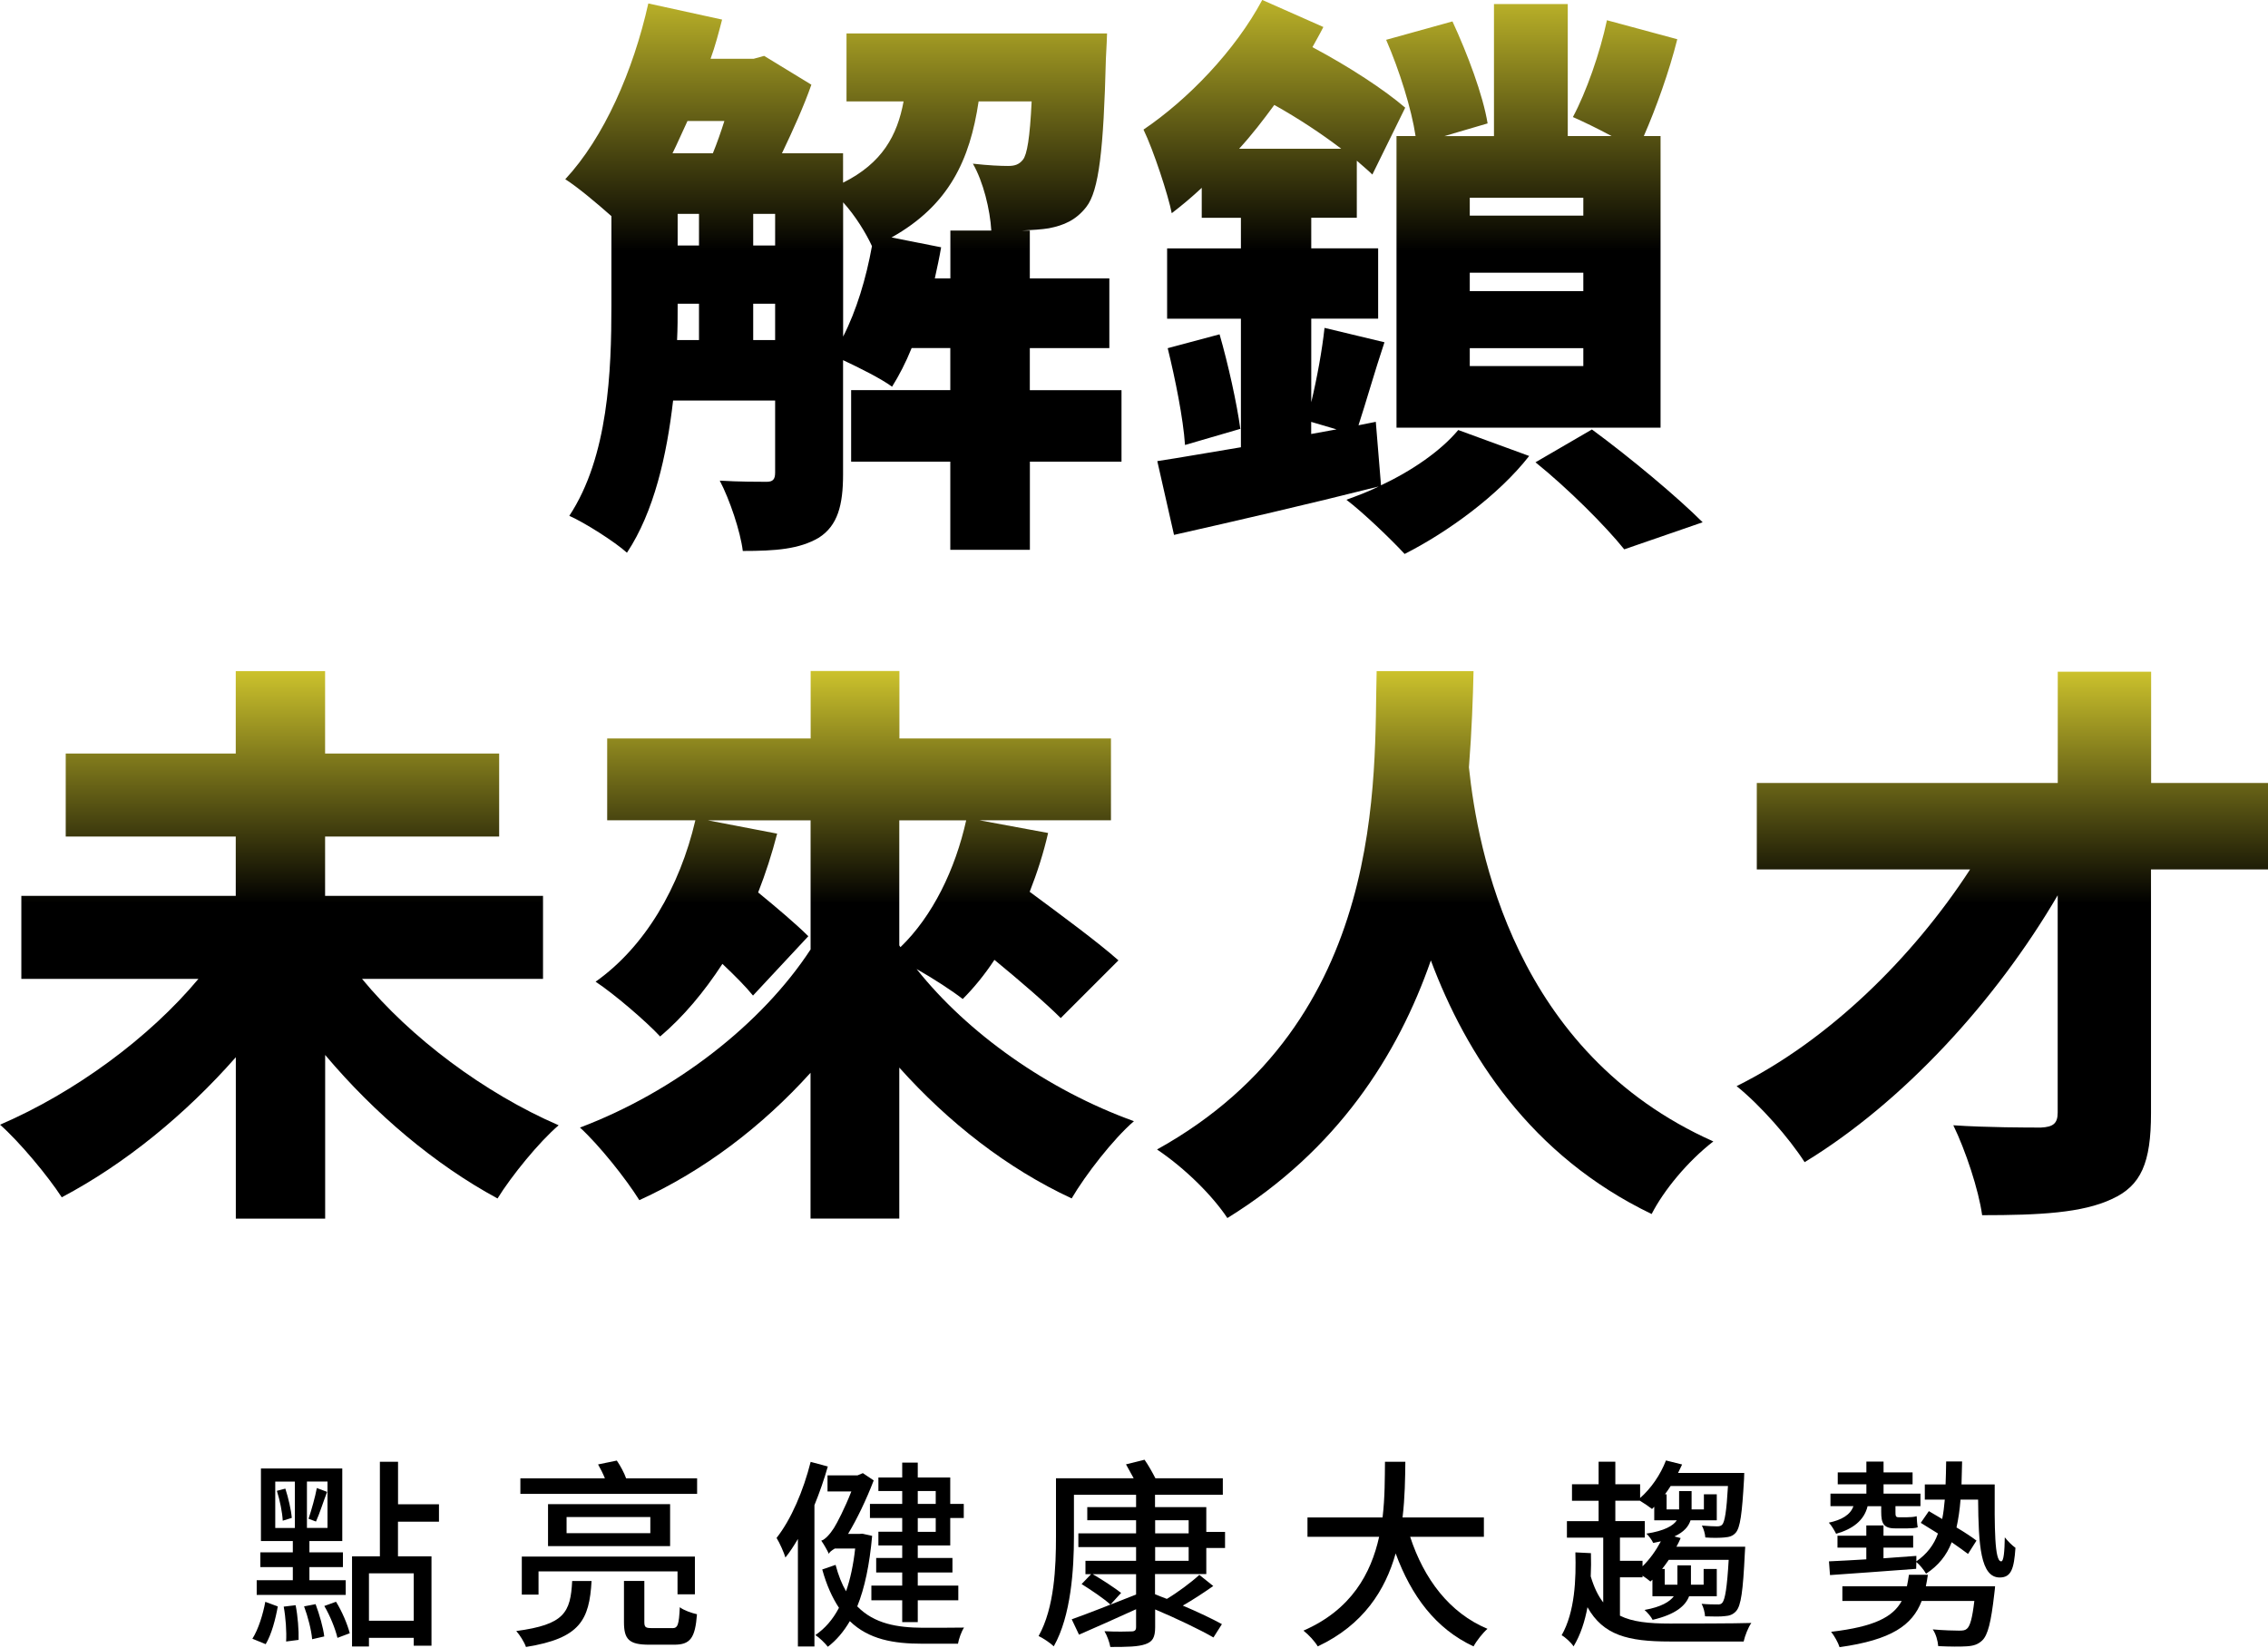
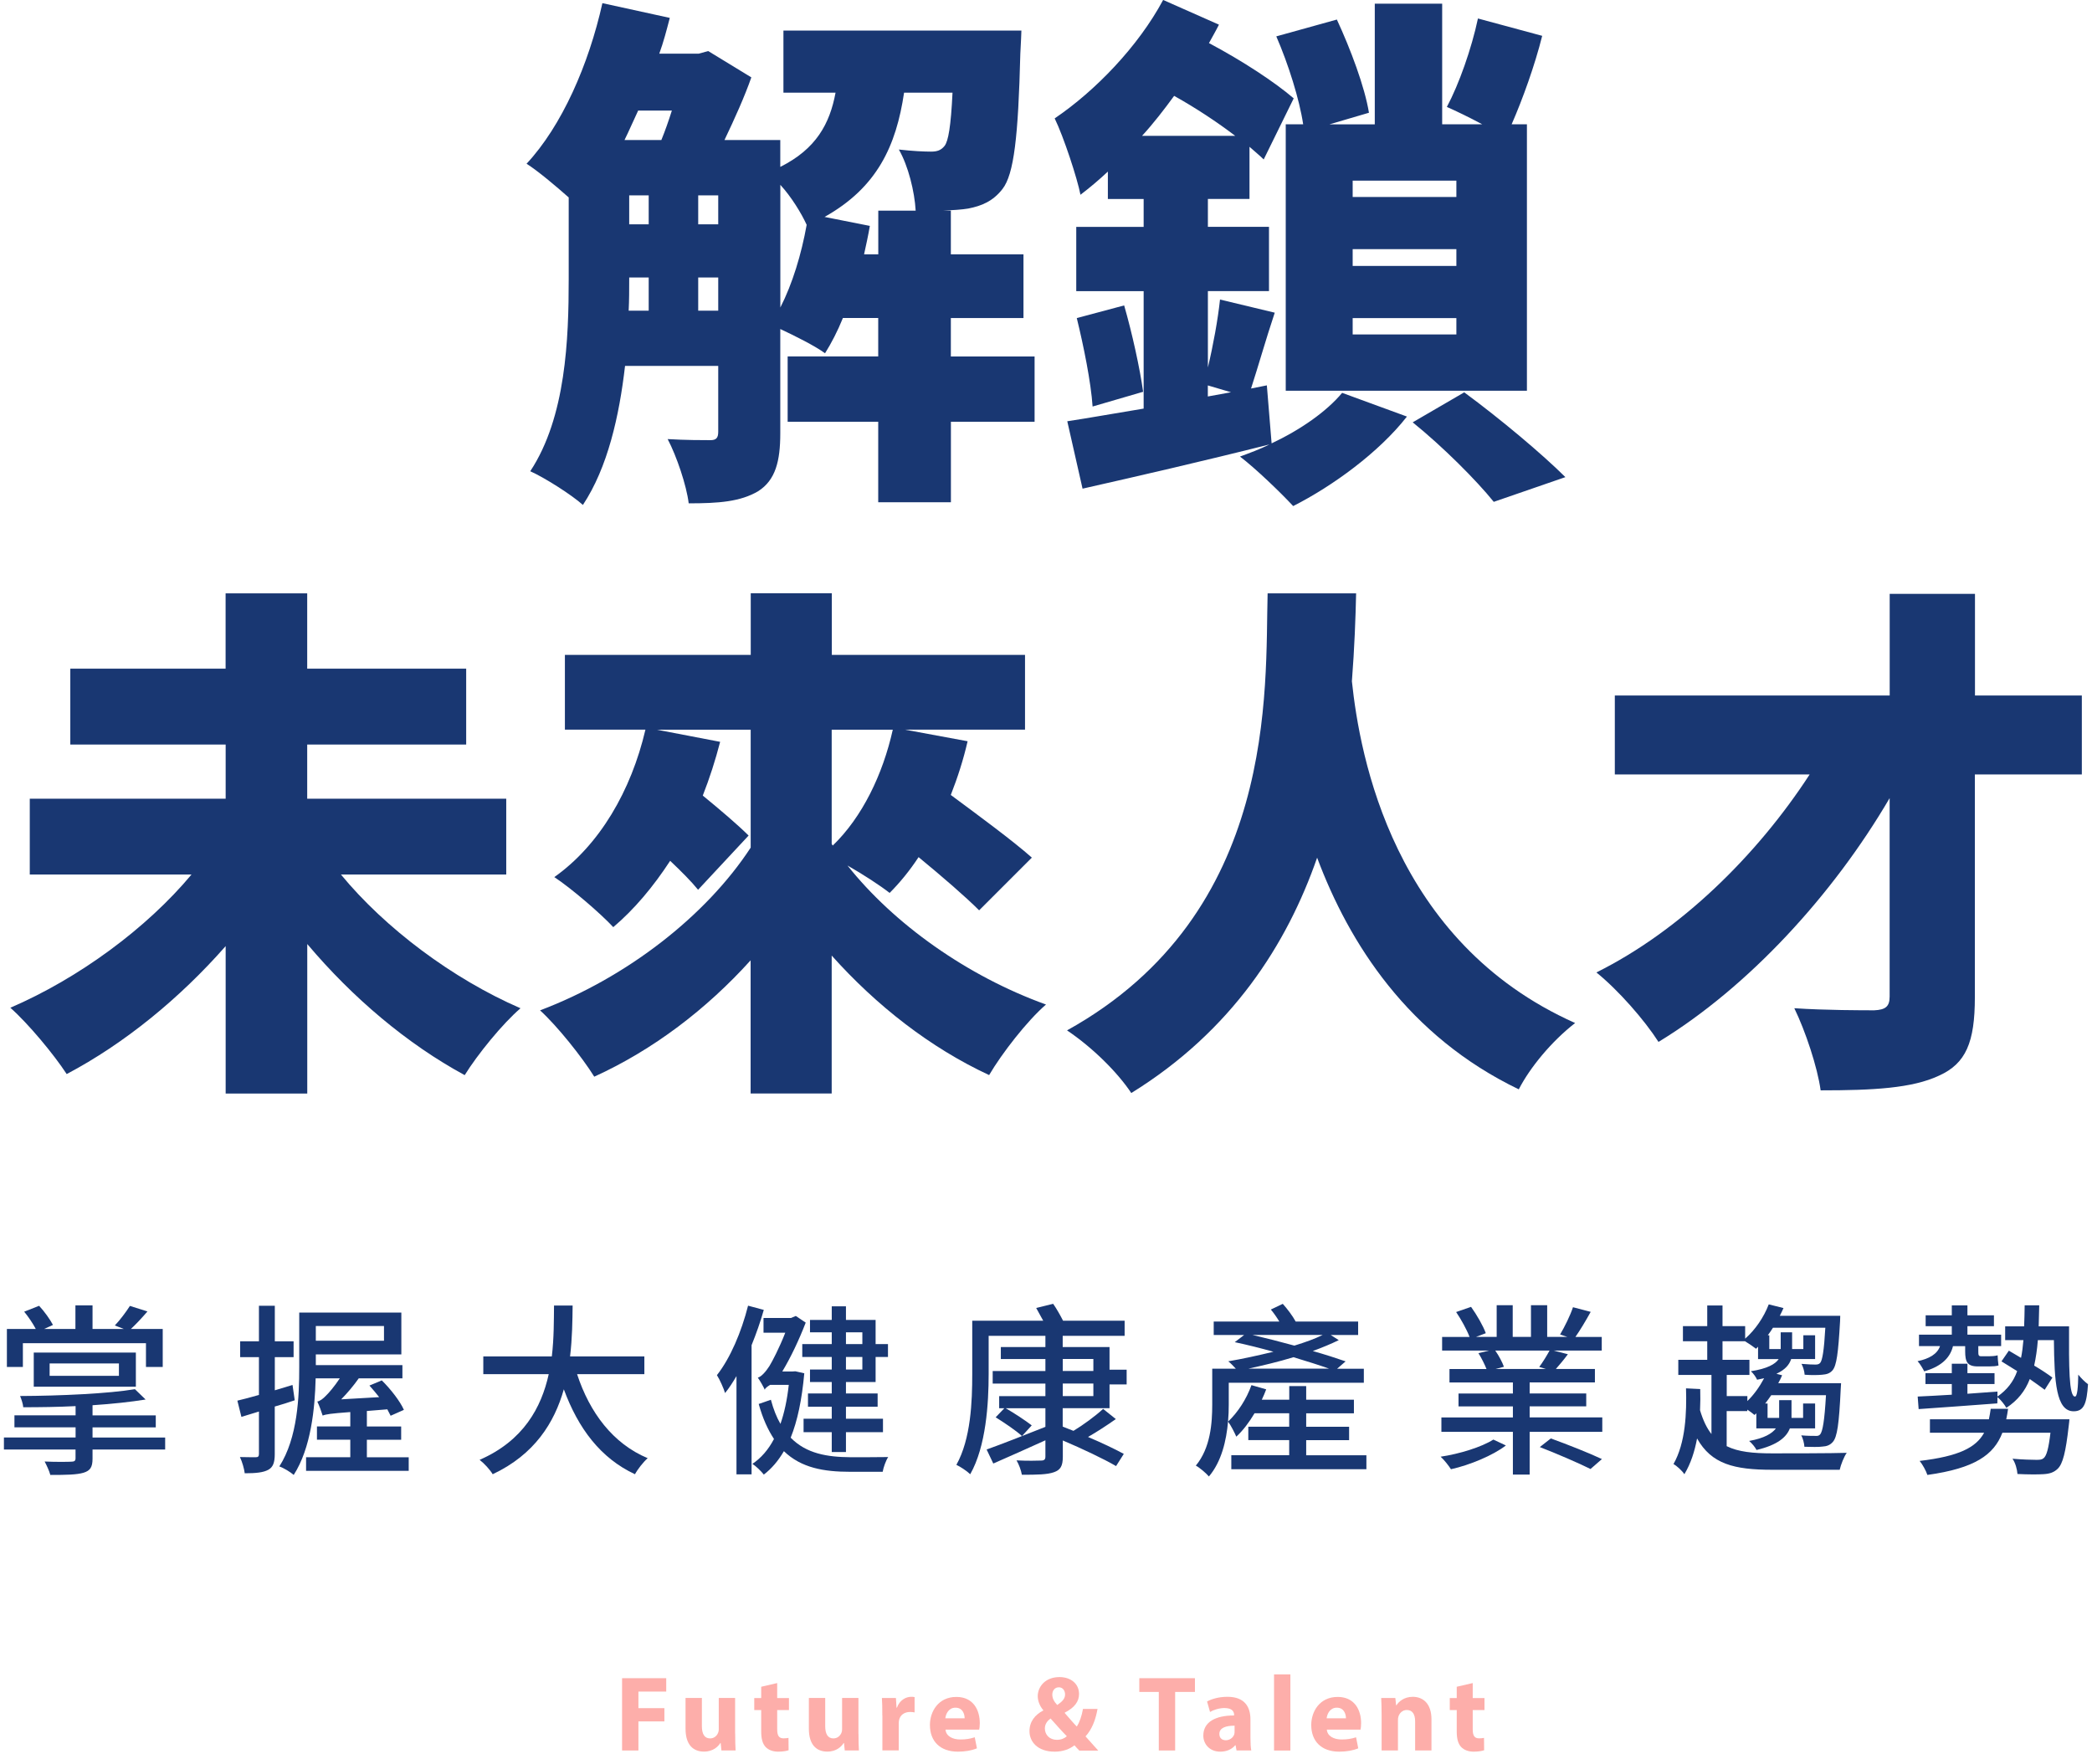
- <svg xmlns="http://www.w3.org/2000/svg" xmlns:xlink="http://www.w3.org/1999/xlink" id="bg" viewBox="0 0 348.54 253.19">
+ <svg xmlns="http://www.w3.org/2000/svg" id="img" viewBox="0 0 352 296.73">
  <defs>
-     <style>.cls-1{fill:url(#_未命名漸層_470-6);}.cls-2{fill:url(#_未命名漸層_470-4);}.cls-3{fill:url(#_未命名漸層_470-3);}.cls-4{fill:url(#_未命名漸層_470-2);}.cls-5{fill:url(#_未命名漸層_470-5);}.cls-6{fill:url(#_未命名漸層_470);}</style>
-     <linearGradient id="_未命名漸層_470" x1="129.62" y1="-10.64" x2="129.62" y2="82.16" gradientUnits="userSpaceOnUse">
-       <stop offset=".07" stop-color="#cfc52d" />
-       <stop offset=".53" stop-color="#000" />
-     </linearGradient>
-     <linearGradient id="_未命名漸層_470-2" x1="218.7" y1="-10.64" x2="218.7" y2="82.16" xlink:href="#_未命名漸層_470" />
-     <linearGradient id="_未命名漸層_470-3" x1="42.92" y1="97.1" x2="42.92" y2="175.92" xlink:href="#_未命名漸層_470" />
-     <linearGradient id="_未命名漸層_470-4" x1="131.7" y1="97.1" x2="131.7" y2="175.92" xlink:href="#_未命名漸層_470" />
-     <linearGradient id="_未命名漸層_470-5" x1="220.56" y1="97.1" x2="220.56" y2="175.92" xlink:href="#_未命名漸層_470" />
-     <linearGradient id="_未命名漸層_470-6" x1="307.69" y1="97.1" x2="307.69" y2="175.92" xlink:href="#_未命名漸層_470" />
+     <style>.cls-1{fill:#fc938d;}.cls-2{fill:#193772;}.cls-3{opacity:.75;}</style>
  </defs>
  <g>
-     <path class="cls-6" d="M172.36,70.96h-14.09v13.55h-12.23v-13.55h-15.24v-10.99h15.24v-6.47h-5.94c-.89,2.21-1.95,4.25-3.01,5.94-1.68-1.24-5.05-2.92-7.53-4.08v17.54c0,4.7-.8,7.88-3.72,9.75-3.01,1.77-6.64,2.04-11.69,2.04-.36-3.01-2.04-7.97-3.54-10.81,2.92,.18,6.11,.18,7.18,.18,.97,0,1.33-.35,1.33-1.42v-11.07h-15.68c-.97,8.42-2.92,17.1-7.09,23.39-1.86-1.68-6.47-4.61-8.86-5.67,6.02-9.12,6.47-22.33,6.47-32.34v-13.73c-2.21-1.95-5.14-4.43-7.09-5.67,5.94-6.38,10.45-16.66,12.76-27.02l11.34,2.48c-.53,2.04-1.06,4.08-1.77,6.02h6.64l1.59-.44,7.26,4.43c-1.15,3.28-2.83,7-4.52,10.54h9.39v4.52c6.03-3.01,8.33-7.26,9.3-12.49h-8.77V5.14h40.04s-.09,2.57-.18,3.9c-.35,13.91-1.06,20.29-3.01,22.77-1.59,2.04-3.46,2.83-5.76,3.28-1.06,.18-2.57,.27-4.16,.35h1.24v7.35h12.22v10.72h-12.22v6.47h14.09v10.99ZM105.65,18.6c-.8,1.68-1.51,3.37-2.3,4.96h6.2c.62-1.51,1.24-3.28,1.77-4.96h-5.67Zm-1.51,28.44c0,1.68,0,3.46-.09,5.23h3.37v-5.58h-3.28v.35Zm0-9.3h3.28v-4.87h-3.28v4.87Zm11.61,0h3.37v-4.87h-3.37v4.87Zm3.37,14.53v-5.58h-3.37v5.58h3.37Zm10.45-.53c2.04-3.99,3.54-8.95,4.43-13.91-.89-1.95-2.57-4.7-4.43-6.73v20.64Zm16.48-8.95v-7.35h6.29c-.18-3.19-1.24-7.53-2.83-10.28,2.39,.27,4.25,.35,5.4,.35,.97,0,1.68-.18,2.3-.97,.62-.8,1.06-3.28,1.33-8.95h-8.15c-1.33,8.95-4.52,15.95-13.38,20.91l7.62,1.51c-.27,1.59-.62,3.19-.97,4.78h2.39Z" />
-     <path class="cls-4" d="M212.23,74.6c4.87-2.3,9.21-5.32,11.87-8.5l10.9,3.99c-4.7,6.02-12.49,11.69-19.14,15.06-2.13-2.3-6.38-6.38-8.95-8.33,1.68-.62,3.37-1.24,4.96-2.04-10.9,2.75-22.41,5.4-31.45,7.44l-2.57-11.34c3.54-.53,7.97-1.33,12.85-2.13v-19.76h-11.34v-10.81h11.34v-4.7h-6.02v-4.61c-1.51,1.42-3.1,2.75-4.61,3.9-.53-2.75-2.83-9.75-4.34-12.85,6.82-4.61,14.09-12.14,18.25-19.93l9.39,4.16c-.53,1.06-1.15,2.13-1.68,3.1,5.67,3.01,11.07,6.56,14.26,9.3l-5.05,10.28c-.71-.71-1.51-1.33-2.39-2.13v8.77h-7v4.7h10.28v10.81h-10.28v12.85c.89-3.72,1.68-8.06,2.04-11.43l9.21,2.21c-1.51,4.52-2.83,9.21-3.99,12.76l2.66-.53,.8,9.75Zm-24.81-23.21c1.33,4.61,2.66,10.63,3.19,14.53l-8.5,2.48c-.27-4.08-1.51-10.19-2.66-14.88l7.97-2.13Zm18.69-28.53c-3.01-2.3-6.64-4.7-10.28-6.73-1.68,2.3-3.46,4.61-5.4,6.73h15.68Zm-4.61,43.85l3.9-.71-3.9-1.15v1.86Zm16.04-45.8c-.62-4.16-2.48-10.1-4.52-14.79l10.19-2.83c2.3,4.96,4.7,11.34,5.4,15.68l-6.64,1.95h7.62V.62h11.34V20.91h6.73c-2.13-1.15-4.34-2.21-5.94-2.92,2.04-3.81,4.16-9.83,5.23-14.88l10.81,2.92c-1.24,4.96-3.28,10.63-5.14,14.88h2.57v44.83h-40.58V20.91h2.92Zm8.33,12.23h17.45v-2.75h-17.45v2.75Zm0,11.61h17.45v-2.83h-17.45v2.83Zm0,11.52h17.45v-2.75h-17.45v2.75Zm18.78,9.75c6.02,4.43,13.11,10.37,17.01,14.26l-12.05,4.16c-2.92-3.63-8.59-9.3-13.64-13.38l8.68-5.05Z" />
+     <path class="cls-2" d="M27.79,243.89H15.57v1.55c0,1.43-.4,2.02-1.52,2.36-1.15,.34-2.92,.37-5.58,.37-.19-.71-.62-1.61-.96-2.26,1.89,.09,3.97,.06,4.46,.03,.56,0,.74-.15,.74-.59v-1.46H.66v-2.02H12.72v-1.71H2.43v-2.02H12.72v-1.55c-2.98,.15-6.01,.19-8.81,.19-.03-.53-.31-1.37-.53-1.89,6.76-.03,14.91-.4,19.32-1.15l1.8,1.74c-2.48,.4-5.58,.74-8.93,.96v1.71h10.64v2.02H15.57v1.71h12.22v2.02Zm-23.94-13.89H1.16v-6.39H6.02c-.46-.9-1.27-2.08-1.95-2.91l2.51-.99c.9,.96,1.86,2.32,2.33,3.22l-1.49,.68h5.27v-3.97h2.88v3.97h5.27l-1.52-.59c.87-.9,1.92-2.32,2.54-3.29l2.95,.93c-.96,1.12-1.95,2.17-2.79,2.95h5.36v6.39h-2.82v-4H3.85v4Zm1.83,3.32v-5.74H22.86v5.74H5.68Zm2.67-1.83h11.66v-2.08H8.35v2.08Z" />
+     <path class="cls-2" d="M49.58,235.61c-1.08,.37-2.23,.74-3.35,1.05v8c0,1.4-.28,2.2-1.08,2.64-.84,.46-2.08,.59-3.97,.59-.09-.74-.43-1.95-.81-2.73,1.21,.03,2.33,.03,2.67,.03,.37,0,.53-.12,.53-.56v-7.13l-2.95,.9-.68-2.73c1.05-.25,2.26-.56,3.63-.96v-6.36h-3.16v-2.67h3.16v-5.98h2.67v5.98h3.16v2.67h-3.16v5.58l2.98-.9,.37,2.57Zm19.19,9.58v2.29h-17.27v-2.29h7.44v-2.95h-5.61v-2.23h5.61v-2.42c-3.38,.25-4.09,.37-4.65,.59-.16-.53-.59-1.74-.9-2.36,.47-.09,.96-.46,1.49-1.02,.37-.34,1.4-1.52,2.29-2.88h-4.06c-.12,5.05-.78,11.72-3.69,16.25-.5-.46-1.74-1.21-2.42-1.43,3.1-4.84,3.35-11.78,3.35-16.68v-9.21h17.18v7.04h-14.39v1.8h14.57v2.23h-7.35c-.87,1.24-1.92,2.48-2.95,3.53l6.39-.37c-.53-.68-1.12-1.37-1.64-1.95l2.08-.87c1.49,1.46,3.1,3.54,3.72,4.96l-2.23,.99c-.16-.31-.34-.68-.56-1.08l-3.44,.28v2.61h5.77v2.23h-5.77v2.95h7.04Zm-15.63-22.08v2.48h11.47v-2.48h-11.47Z" />
+     <path class="cls-2" d="M97.1,231.21c2.11,6.45,6.02,11.69,11.88,14.14-.71,.62-1.67,1.83-2.14,2.7-5.8-2.7-9.55-7.72-11.97-14.29-1.58,5.61-4.93,10.98-11.97,14.29-.47-.78-1.4-1.8-2.2-2.42,7.38-3.22,10.39-8.8,11.63-14.42h-11.01v-2.98h11.53c.37-3.1,.34-6.08,.37-8.56h3.13c-.03,2.51-.06,5.49-.43,8.56h12.5v2.98h-11.32Z" />
+     <path class="cls-2" d="M128.51,220.42c-.56,1.98-1.27,4-2.05,5.92v21.73h-2.54v-16.53c-.62,1.05-1.24,2.02-1.92,2.85-.19-.68-.9-2.29-1.37-3.01,2.26-2.88,4.12-7.26,5.24-11.69l2.64,.71Zm6.82,10.63c-.4,4.46-1.15,8.03-2.29,10.85,2.64,2.7,6.17,3.26,10.08,3.29,1.12,0,4.96,0,6.33-.03-.4,.59-.81,1.77-.93,2.48h-5.49c-4.4,0-8.22-.65-11.13-3.47-.96,1.64-2.08,2.95-3.38,3.94-.43-.56-1.36-1.46-1.92-1.8,1.46-.99,2.67-2.36,3.63-4.19-1.02-1.55-1.89-3.44-2.57-5.89l2.05-.71c.43,1.61,.96,2.95,1.61,4.06,.65-1.86,1.12-4.03,1.4-6.57h-3.13c-.46,.28-.9,.59-.9,.84-.22-.5-.81-1.55-1.18-2.05,.59-.15,1.36-1.02,1.95-1.95,.46-.74,1.67-3.04,2.67-5.61h-3.66v-2.48h4.62l.81-.34,1.67,1.12c-1.15,2.98-2.54,5.89-3.94,8.22h1.74l.46-.03,1.52,.34Zm4.62-6.88h-3.66v-2.08h3.66v-2.29h2.39v2.29h4.99v4.06h2.08v2.17h-2.08v4.22h-4.99v1.92h5.33v2.23h-5.33v2.02h6.23v2.26h-6.23v3.35h-2.39v-3.35h-4.74v-2.26h4.74v-2.02h-4v-2.23h4v-1.92h-3.66v-2.11h3.66v-2.11h-4.96v-2.17h4.96v-1.98Zm2.39,0v1.98h2.76v-1.98h-2.76Zm2.76,4.15h-2.76v2.11h2.76v-2.11Z" />
+     <path class="cls-2" d="M178.82,240.04c.59,.25,1.18,.46,1.8,.71,1.61-.96,3.75-2.54,4.99-3.69l2.14,1.71c-1.49,1.05-3.16,2.14-4.68,3.01,2.33,.99,4.56,2.05,6.02,2.85l-1.3,2.05c-2.01-1.18-5.74-2.95-8.96-4.31v2.73c0,1.58-.4,2.23-1.49,2.61-1.12,.4-2.79,.43-5.4,.43-.12-.71-.5-1.77-.9-2.42,1.74,.09,3.63,.06,4.12,.03,.56,0,.74-.19,.74-.68v-2.73c-3.07,1.39-6.26,2.82-8.77,3.91l-1.12-2.36c2.45-.87,6.23-2.36,9.89-3.81v-3.13h-6.67c1.46,.84,3.38,2.11,4.37,2.88l-1.64,1.8c-.96-.9-2.95-2.23-4.43-3.16l1.46-1.52h-.87v-2.04h7.78v-2.11h-8.87v-2.11h8.87v-2.02h-7.5v-2.02h7.5v-1.89h-9.55v6.45c0,4.9-.43,12.15-3.1,16.84-.5-.5-1.71-1.3-2.33-1.58,2.45-4.37,2.67-10.7,2.67-15.26v-8.99h11.94c-.4-.74-.81-1.49-1.18-2.14l2.85-.71c.59,.84,1.21,1.95,1.67,2.85h10.36v2.54h-10.42v1.89h7.88v3.81h2.88v2.48h-2.88v4h-7.88v3.1Zm0-9.36h5.15v-2.02h-5.15v2.02Zm0,4.22h5.15v-2.11h-5.15v2.11Z" />
+     <path class="cls-2" d="M229.91,244.85v2.36h-22.73v-2.36h9.74v-2.54h-6.88v-2.26h6.88v-2.26h-5.83c-.9,1.52-1.95,2.91-3.07,3.94-.22-.53-.93-1.95-1.39-2.54-.28,3.19-1.09,6.73-3.22,9.24-.43-.53-1.64-1.55-2.2-1.83,2.48-2.98,2.76-7.16,2.76-10.29v-6.02h3.97c-.4-.43-.9-.96-1.27-1.24,2.36-.4,5.05-.99,7.6-1.61-2.23-.62-4.46-1.18-6.51-1.61l1.58-1.21h-5.12v-2.26h11.04c-.43-.71-.93-1.43-1.43-2.02l2.01-.96c.78,.87,1.67,2.05,2.17,2.98h10.51v2.26h-4.62l1.36,.87c-1.27,.62-2.76,1.24-4.37,1.83,2.08,.59,4,1.21,5.52,1.74l-1.43,1.24h4.5v2.36h-22.73v3.69c0,.9-.03,1.86-.12,2.85,1.64-1.55,3.1-3.78,3.94-6.14l2.48,.71c-.22,.59-.46,1.15-.74,1.74h4.62v-2.29h2.85v2.29h8.03v2.29h-8.03v2.26h7.22v2.26h-7.22v2.54h10.14Zm-6.29-14.57c-1.64-.59-3.75-1.24-5.98-1.92-2.54,.78-5.15,1.39-7.57,1.92h13.55Zm-12.9-5.67c2.26,.53,4.71,1.15,7.07,1.8,1.83-.56,3.47-1.15,4.77-1.8h-11.84Z" />
+     <path class="cls-2" d="M253.38,243.21c-2.17,1.67-6.05,3.29-9.24,4-.4-.62-1.15-1.58-1.74-2.11,3.13-.46,6.88-1.61,8.87-2.88l2.11,.99Zm16.22-4.71v2.42h-12.22v7.19h-2.82v-7.19h-12.03v-2.42h12.03v-1.86h-9.15v-2.17h9.15v-1.86h-10.67v-2.26h6.23c-.31-.78-.84-1.86-1.36-2.67l1.8-.44h-7.91v-2.29h4.62c-.46-1.21-1.4-2.92-2.26-4.19l2.51-.87c.96,1.33,2.05,3.22,2.48,4.43l-1.64,.62h3.47v-5.33h2.7v5.33h3.07v-5.33h2.73v5.33h3.38l-1.21-.4c.74-1.24,1.71-3.19,2.17-4.59l2.98,.78c-.84,1.52-1.77,3.07-2.57,4.22h4.43v2.29h-8.12l2.42,.62c-.68,.93-1.4,1.77-2.02,2.48h6.57v2.26h-10.98v1.86h9.52v2.17h-9.52v1.86h12.22Zm-18.01-11.26c.62,.87,1.21,2.02,1.46,2.73l-1.4,.37h8.46l-1.12-.34c.59-.78,1.3-1.95,1.74-2.76h-9.15Zm9.36,14.79c2.73,.99,6.51,2.48,8.59,3.47l-1.92,1.67c-1.92-.96-5.71-2.6-8.53-3.69l1.86-1.46Z" />
+     <path class="cls-2" d="M290.54,243.33c1.92,.96,4.43,1.21,7.66,1.21,1.77,0,10.29,0,12.53-.09-.46,.65-.99,1.98-1.18,2.85h-11.38c-6.39,0-10.2-.96-12.62-5.27-.4,2.14-1.05,4.22-2.14,6.02-.37-.59-1.3-1.43-1.83-1.71,2.05-3.6,2.23-8.65,2.11-12.74l2.39,.12c.03,1.15,.03,2.36-.03,3.57,.5,1.67,1.12,2.98,1.92,4v-9.95h-5.58v-2.54h4.87v-3.13h-4.09v-2.54h4.09v-3.47h2.57v3.47h3.81v2.11c1.67-1.46,3.13-3.57,3.97-5.77l2.48,.62c-.19,.44-.4,.87-.62,1.3h10.17s-.03,.59-.03,.93c-.31,5.43-.59,7.44-1.27,8.25-.47,.53-.99,.68-1.77,.74-.59,.06-1.74,.09-2.92,0-.03-.53-.25-1.33-.53-1.83,1.02,.09,1.92,.12,2.33,.12,.37,0,.62-.06,.81-.28,.37-.43,.65-2.02,.87-5.92h-8.81c-.28,.43-.56,.87-.87,1.27h.25v2.32h1.92v-2.82h1.92v2.82h1.89v-2.32h1.98v4h-4.03c-.31,.96-1.02,1.8-2.48,2.48l.96,.25c-.19,.43-.4,.9-.65,1.33h10.57s-.03,.65-.06,.99c-.28,5.89-.59,8.06-1.33,8.9-.46,.53-1.02,.74-1.77,.78-.62,.09-1.8,.06-3.01,.03-.03-.56-.25-1.43-.53-1.92,1.02,.09,1.95,.09,2.36,.09,.4,.03,.65-.03,.84-.28,.4-.53,.71-2.23,.96-6.57h-9.21c-.34,.5-.68,.96-1.02,1.4h.4v2.42h1.95v-2.98h2.08v2.98h1.95v-2.42h2.02v4.19h-4.25c-.56,1.46-2.05,2.79-5.61,3.63-.22-.46-.77-1.12-1.24-1.52,2.57-.46,3.88-1.27,4.5-2.11h-3.29v-2.54l-.31,.28c-.28-.25-.74-.59-1.21-.9v.25h-3.47v5.92Zm0-12v3.57h3.47v.84c1.12-1.08,2.08-2.45,2.82-3.84-.37,.09-.78,.15-1.18,.25-.19-.44-.65-1.09-1.05-1.43,2.79-.43,4.12-1.21,4.68-2.04h-3.47v-2.08l-.34,.34c-.43-.34-1.24-.9-1.86-1.27h-3.78v3.13h4.53v2.54h-3.81Z" />
+     <path class="cls-2" d="M328.61,226.49c-.53,2.23-2.33,3.54-4.84,4.25-.22-.43-.71-1.3-1.12-1.71,1.92-.4,3.32-1.18,3.78-2.54h-3.54v-1.92h5.52v-1.43h-4.4v-1.83h4.4v-1.67h2.63v1.67h4.46v1.83h-4.46v1.43h5.67v1.92h-3.84v.9c0,.59,.03,.81,.46,.81h1.36c.34,0,1.05-.03,1.43-.16,.03,.56,.06,1.15,.15,1.71-.34,.12-.99,.16-1.55,.16h-1.95c-1.77,0-2.11-.81-2.11-2.54v-.87h-2.08Zm19.53-3.32c-.03,6.67-.03,11.81,.99,11.81,.4,.03,.53-1.58,.56-3.69,.5,.62,1.12,1.24,1.64,1.61-.22,3.22-.65,4.56-2.42,4.56-2.95,0-3.25-4.96-3.32-11.97h-2.7c-.12,1.55-.34,3.01-.62,4.28,1.21,.71,2.33,1.46,3.07,2.02l-1.3,2.05c-.62-.46-1.52-1.12-2.51-1.8-.78,2.02-2.05,3.6-3.94,4.84-.31-.56-.96-1.37-1.49-1.8l-.03,1.05c-4.78,.37-9.74,.71-13.24,.96l-.16-2.11c1.58-.06,3.57-.19,5.74-.31v-1.8h-4.43v-1.83h4.43v-1.58h2.63v1.58h4.56v1.83h-4.56v1.64c1.67-.12,3.35-.25,5.05-.37v.84c1.61-1.12,2.7-2.51,3.32-4.28-.9-.56-1.83-1.15-2.64-1.64l1.24-1.8c.65,.37,1.3,.78,2.05,1.21,.19-.93,.31-1.92,.4-2.98h-3.07v-2.32h3.19c.06-1.09,.06-2.29,.09-3.54h2.45c-.03,1.24-.06,2.42-.09,3.54h5.08Zm.06,15.63s-.06,.81-.12,1.15c-.5,4.4-.99,6.36-1.86,7.19-.65,.62-1.36,.84-2.39,.9-.9,.06-2.57,.06-4.37-.03-.06-.78-.34-1.86-.84-2.57,1.67,.15,3.38,.19,4.03,.19,.59,0,.93-.03,1.21-.28,.5-.4,.84-1.64,1.15-4.28h-8.09c-1.43,3.72-4.62,5.98-12.62,7.1-.22-.71-.84-1.8-1.3-2.36,6.63-.78,9.49-2.26,10.85-4.74h-9.12v-2.26h9.92c.12-.56,.22-1.15,.31-1.77h2.92c-.09,.62-.19,1.21-.31,1.77h10.63Z" />
  </g>
  <g>
-     <path class="cls-3" d="M55.64,150.47c7.44,9.04,18.78,17.54,30.21,22.5-3.01,2.57-7.26,7.8-9.39,11.25-9.66-5.23-18.87-13.02-26.49-22.06v25.16h-13.73v-24.81c-7.71,8.77-17.01,16.39-26.75,21.53-2.13-3.28-6.47-8.5-9.48-11.16,11.52-4.96,22.95-13.38,30.48-22.41H3.28v-12.76H36.23v-9.12H10.1v-12.76h26.13v-12.67h13.73v12.67h26.75v12.76h-26.75v9.12h33.49v12.76h-27.82Z" />
-     <path class="cls-2" d="M163.01,156.49c-2.3-2.3-6.2-5.67-10.19-8.95-1.51,2.3-3.19,4.34-4.87,6.02-1.59-1.24-4.43-3.1-7.09-4.61,7.8,9.83,20.11,18.6,33.4,23.39-3.19,2.75-7.44,8.24-9.57,11.87-9.92-4.61-18.96-11.69-26.49-20.11v23.21h-13.64v-22.41c-7.44,8.24-16.39,15.06-26.31,19.58-2.04-3.28-6.2-8.5-9.12-11.16,14.53-5.49,27.91-15.86,35.44-27.38v-19.84h-15.77l10.63,2.04c-.8,3.1-1.77,6.11-2.92,9.04,2.92,2.39,5.94,4.96,7.71,6.73l-8.5,9.12c-1.15-1.42-2.83-3.1-4.7-4.87-2.83,4.34-6.02,8.15-9.57,11.16-2.13-2.3-7.09-6.56-9.92-8.42,7.62-5.4,12.93-14.53,15.33-24.81h-13.55v-12.58h31.27v-10.37h13.64v10.37h32.51v12.58h-20.2l10.54,1.95c-.71,3.1-1.68,6.11-2.83,9.04,4.78,3.54,10.45,7.71,13.64,10.54l-8.86,8.86Zm-24.81-30.39v19.22l.18,.27c4.96-4.78,8.42-11.96,10.1-19.49h-10.28Z" />
-     <path class="cls-5" d="M226.45,103.16c-.09,4.08-.27,9.12-.71,14.79,1.33,12.58,6.91,43.85,37.56,57.5-3.99,3.1-7.62,7.53-9.48,11.16-18.6-8.95-28.53-24.54-33.93-38.98-5.05,14.53-14.35,29.15-31.27,39.6-2.3-3.46-6.47-7.62-10.81-10.54,35.61-19.76,33.31-57.58,33.75-73.53h14.88Z" />
-     <path class="cls-1" d="M348.54,133.64h-17.98v37.47c0,7.62-1.51,11.16-6.02,13.2-4.52,2.13-11.07,2.48-19.93,2.48-.53-3.9-2.57-10.01-4.43-13.82,5.14,.35,11.61,.35,13.47,.35,1.86-.09,2.57-.62,2.57-2.3v-33.4c-9.48,16.21-23.74,31.8-38.89,41.02-2.39-3.72-6.73-8.68-10.45-11.69,14.09-7,27.02-19.67,35.88-33.31h-32.78v-13.29h46.25v-17.1h14.35v17.1h17.98v13.29Z" />
+     <path class="cls-2" d="M174.09,70.96h-14.09v13.55h-12.23v-13.55h-15.24v-10.99h15.24v-6.47h-5.94c-.89,2.21-1.95,4.25-3.01,5.94-1.68-1.24-5.05-2.92-7.53-4.08v17.54c0,4.7-.8,7.88-3.72,9.75-3.01,1.77-6.64,2.04-11.69,2.04-.36-3.01-2.04-7.97-3.54-10.81,2.92,.18,6.11,.18,7.18,.18,.97,0,1.33-.35,1.33-1.42v-11.07h-15.68c-.97,8.42-2.92,17.1-7.09,23.39-1.86-1.68-6.47-4.61-8.86-5.67,6.02-9.12,6.47-22.33,6.47-32.34v-13.73c-2.21-1.95-5.14-4.43-7.09-5.67,5.94-6.38,10.45-16.66,12.76-27.02l11.34,2.48c-.53,2.04-1.06,4.08-1.77,6.02h6.64l1.59-.44,7.26,4.43c-1.15,3.28-2.83,7-4.52,10.54h9.39v4.52c6.03-3.01,8.33-7.26,9.3-12.49h-8.77V5.14h40.04s-.09,2.57-.18,3.9c-.35,13.91-1.06,20.29-3.01,22.77-1.59,2.04-3.46,2.83-5.76,3.28-1.06,.18-2.57,.27-4.16,.35h1.24v7.35h12.22v10.72h-12.22v6.47h14.09v10.99ZM107.38,18.6c-.8,1.68-1.51,3.37-2.3,4.96h6.2c.62-1.51,1.24-3.28,1.77-4.96h-5.67Zm-1.51,28.44c0,1.68,0,3.46-.09,5.23h3.37v-5.58h-3.28v.35Zm0-9.3h3.28v-4.87h-3.28v4.87Zm11.61,0h3.37v-4.87h-3.37v4.87Zm3.37,14.53v-5.58h-3.37v5.58h3.37Zm10.45-.53c2.04-3.99,3.54-8.95,4.43-13.91-.89-1.95-2.57-4.7-4.43-6.73v20.64Zm16.48-8.95v-7.35h6.29c-.18-3.19-1.24-7.53-2.83-10.28,2.39,.27,4.25,.35,5.4,.35,.97,0,1.68-.18,2.3-.97,.62-.8,1.06-3.28,1.33-8.95h-8.15c-1.33,8.95-4.52,15.95-13.38,20.91l7.62,1.51c-.27,1.59-.62,3.19-.97,4.78h2.39Z" />
+     <path class="cls-2" d="M213.96,74.6c4.87-2.3,9.21-5.32,11.87-8.5l10.9,3.99c-4.7,6.02-12.49,11.69-19.14,15.06-2.13-2.3-6.38-6.38-8.95-8.33,1.68-.62,3.37-1.24,4.96-2.04-10.9,2.75-22.41,5.4-31.45,7.44l-2.57-11.34c3.54-.53,7.97-1.33,12.85-2.13v-19.76h-11.34v-10.81h11.34v-4.7h-6.02v-4.61c-1.51,1.42-3.1,2.75-4.61,3.9-.53-2.75-2.83-9.75-4.34-12.85,6.82-4.61,14.09-12.14,18.25-19.93l9.39,4.16c-.53,1.06-1.15,2.13-1.68,3.1,5.67,3.01,11.07,6.56,14.26,9.3l-5.05,10.28c-.71-.71-1.51-1.33-2.39-2.13v8.77h-7v4.7h10.28v10.81h-10.28v12.85c.89-3.72,1.68-8.06,2.04-11.43l9.21,2.21c-1.51,4.52-2.83,9.21-3.99,12.76l2.66-.53,.8,9.75Zm-24.81-23.21c1.33,4.61,2.66,10.63,3.19,14.53l-8.5,2.48c-.27-4.08-1.51-10.19-2.66-14.88l7.97-2.13Zm18.69-28.53c-3.01-2.3-6.64-4.7-10.28-6.73-1.68,2.3-3.46,4.61-5.4,6.73h15.68Zm-4.61,43.85l3.9-.71-3.9-1.15v1.86Zm16.04-45.8c-.62-4.16-2.48-10.1-4.52-14.79l10.19-2.83c2.3,4.96,4.7,11.34,5.4,15.68l-6.64,1.95h7.62V.62h11.34V20.91h6.73c-2.13-1.15-4.34-2.21-5.94-2.92,2.04-3.81,4.16-9.83,5.23-14.88l10.81,2.92c-1.24,4.96-3.28,10.63-5.14,14.88h2.57v44.83h-40.58V20.91h2.92Zm8.33,12.23h17.45v-2.75h-17.45v2.75Zm0,11.61h17.45v-2.83h-17.45v2.83Zm0,11.52h17.45v-2.75h-17.45v2.75Zm18.78,9.75c6.02,4.43,13.11,10.37,17.01,14.26l-12.05,4.16c-2.92-3.63-8.59-9.3-13.64-13.38l8.68-5.05Z" />
  </g>
  <g>
-     <path d="M38.79,251.89c.93-1.46,1.64-3.81,1.98-5.67l1.92,.71c-.34,1.92-.96,4.31-1.86,5.8l-2.05-.84Zm14.33-6.73h-13.67v-2.26h5.55v-2.02h-4.99v-2.26h4.99v-1.74h-4.9v-11.16h12.5v11.16h-5.05v1.74h5.15v2.26h-5.15v2.02h5.58v2.26Zm-10.82-10.29h3.01v-7.13h-3.01v7.13Zm1.55-6.05c.47,1.43,.9,3.32,.99,4.5l-1.39,.43c-.06-1.24-.43-3.13-.9-4.59l1.3-.34Zm1.58,17.92c.34,1.67,.5,3.91,.46,5.33l-1.92,.25c.09-1.46-.06-3.69-.37-5.36l1.83-.22Zm3.07-.16c.59,1.58,1.18,3.63,1.33,4.96l-1.86,.43c-.12-1.4-.65-3.47-1.24-5.05l1.77-.34Zm1.83-18.85h-3.16v7.13h3.16v-7.13Zm-2.91,5.71c.43-1.27,1.02-3.35,1.27-4.71l1.58,.59c-.59,1.52-1.18,3.41-1.71,4.56l-1.15-.43Zm4.22,12.77c.93,1.49,1.77,3.5,2.11,4.84l-1.89,.71c-.31-1.33-1.12-3.38-2.02-4.9l1.8-.65Zm9.52-12.31v5.33h5.15v13.74h-2.73v-1.21h-6.88v1.33h-2.6v-13.86h4.28v-14.54h2.79v6.54h6.29v2.67h-6.29Zm2.42,7.94h-6.88v7.29h6.88v-7.29Z" />
-     <path d="M90.91,243.02c-.34,6.01-1.77,8.81-10.08,10.14-.25-.74-.96-1.86-1.49-2.45,7.38-.99,8.34-2.82,8.59-7.69h2.98Zm16.22-15.78v2.39h-27.16v-2.39h12.99c-.28-.71-.68-1.49-1.05-2.14l2.88-.59c.56,.81,1.15,1.92,1.43,2.73h10.91Zm-26.94,12.03h26.6v5.8h-2.67v-3.53h-21.36v3.57h-2.57v-5.83Zm22.79-8.06v6.45h-18.76v-6.45h18.76Zm-3.04,1.98h-12.87v2.48h12.87v-2.48Zm3.38,17.08c.84,0,1.02-.5,1.15-3.22,.59,.47,1.83,.9,2.64,1.08-.28,3.69-1.05,4.68-3.5,4.68h-3.84c-3.1,0-3.88-.81-3.88-3.47v-6.33h3.13v6.29c0,.84,.19,.96,1.18,.96h3.13Z" />
-     <path d="M127.21,225.44c-.56,1.98-1.27,4-2.05,5.92v21.73h-2.54v-16.53c-.62,1.05-1.24,2.02-1.92,2.85-.19-.68-.9-2.29-1.36-3.01,2.26-2.88,4.12-7.25,5.24-11.69l2.64,.71Zm6.82,10.63c-.4,4.46-1.15,8.03-2.29,10.85,2.64,2.7,6.17,3.26,10.08,3.29,1.12,0,4.96,0,6.33-.03-.4,.59-.81,1.77-.93,2.48h-5.49c-4.4,0-8.22-.65-11.13-3.47-.96,1.64-2.08,2.95-3.38,3.94-.43-.56-1.36-1.46-1.92-1.8,1.46-.99,2.67-2.36,3.63-4.19-1.02-1.55-1.89-3.44-2.57-5.89l2.05-.71c.43,1.61,.96,2.95,1.61,4.06,.65-1.86,1.12-4.03,1.4-6.57h-3.13c-.46,.28-.9,.59-.9,.84-.22-.5-.81-1.55-1.18-2.05,.59-.16,1.36-1.02,1.95-1.95,.47-.74,1.67-3.04,2.67-5.61h-3.66v-2.48h4.62l.81-.34,1.67,1.12c-1.15,2.98-2.54,5.89-3.94,8.22h1.74l.46-.03,1.52,.34Zm4.62-6.88h-3.66v-2.08h3.66v-2.29h2.39v2.29h4.99v4.06h2.08v2.17h-2.08v4.22h-4.99v1.92h5.33v2.23h-5.33v2.02h6.23v2.26h-6.23v3.35h-2.39v-3.35h-4.74v-2.26h4.74v-2.02h-4v-2.23h4v-1.92h-3.66v-2.11h3.66v-2.11h-4.96v-2.17h4.96v-1.98Zm2.39,0v1.98h2.76v-1.98h-2.76Zm2.76,4.16h-2.76v2.11h2.76v-2.11Z" />
-     <path d="M177.52,245.06c.59,.25,1.18,.47,1.8,.71,1.61-.96,3.75-2.54,4.99-3.69l2.14,1.71c-1.49,1.05-3.16,2.14-4.68,3.01,2.33,.99,4.56,2.05,6.01,2.85l-1.3,2.05c-2.02-1.18-5.74-2.95-8.96-4.31v2.73c0,1.58-.4,2.23-1.49,2.61-1.12,.4-2.79,.43-5.4,.43-.12-.71-.5-1.77-.9-2.42,1.74,.09,3.63,.06,4.12,.03,.56,0,.74-.19,.74-.68v-2.73c-3.07,1.4-6.26,2.82-8.77,3.91l-1.12-2.36c2.45-.87,6.23-2.36,9.89-3.81v-3.13h-6.67c1.46,.84,3.38,2.11,4.37,2.88l-1.64,1.8c-.96-.9-2.95-2.23-4.43-3.16l1.46-1.52h-.87v-2.05h7.78v-2.11h-8.87v-2.11h8.87v-2.02h-7.5v-2.02h7.5v-1.89h-9.55v6.45c0,4.9-.43,12.15-3.1,16.84-.5-.5-1.71-1.3-2.33-1.58,2.45-4.37,2.67-10.7,2.67-15.26v-8.99h11.94c-.4-.74-.81-1.49-1.18-2.14l2.85-.71c.59,.84,1.21,1.95,1.67,2.85h10.36v2.54h-10.42v1.89h7.88v3.81h2.88v2.48h-2.88v4h-7.88v3.1Zm0-9.36h5.15v-2.02h-5.15v2.02Zm0,4.22h5.15v-2.11h-5.15v2.11Z" />
-     <path d="M216.71,236.23c2.11,6.45,6.02,11.69,11.88,14.14-.71,.62-1.67,1.83-2.14,2.7-5.8-2.7-9.55-7.72-11.97-14.29-1.58,5.61-4.93,10.98-11.97,14.29-.46-.78-1.4-1.8-2.2-2.42,7.38-3.22,10.39-8.81,11.63-14.42h-11.01v-2.98h11.54c.37-3.1,.34-6.08,.37-8.56h3.13c-.03,2.51-.06,5.49-.43,8.56h12.5v2.98h-11.32Z" />
-     <path d="M248.95,248.35c1.92,.96,4.43,1.21,7.66,1.21,1.77,0,10.29,0,12.53-.09-.47,.65-.99,1.98-1.18,2.85h-11.38c-6.39,0-10.2-.96-12.62-5.27-.4,2.14-1.05,4.22-2.14,6.02-.37-.59-1.3-1.43-1.83-1.71,2.05-3.6,2.23-8.65,2.11-12.74l2.39,.12c.03,1.15,.03,2.36-.03,3.57,.5,1.67,1.12,2.98,1.92,4v-9.95h-5.58v-2.54h4.87v-3.13h-4.09v-2.54h4.09v-3.47h2.57v3.47h3.81v2.11c1.67-1.46,3.13-3.57,3.97-5.77l2.48,.62c-.19,.43-.4,.87-.62,1.3h10.17s-.03,.59-.03,.93c-.31,5.43-.59,7.44-1.27,8.25-.46,.53-.99,.68-1.77,.74-.59,.06-1.74,.09-2.91,0-.03-.53-.25-1.33-.53-1.83,1.02,.09,1.92,.12,2.33,.12,.37,0,.62-.06,.81-.28,.37-.43,.65-2.02,.87-5.92h-8.81c-.28,.43-.56,.87-.87,1.27h.25v2.33h1.92v-2.82h1.92v2.82h1.89v-2.33h1.98v4h-4.03c-.31,.96-1.02,1.8-2.48,2.48l.96,.25c-.19,.43-.4,.9-.65,1.33h10.57s-.03,.65-.06,.99c-.28,5.89-.59,8.06-1.33,8.9-.47,.53-1.02,.74-1.77,.78-.62,.09-1.8,.06-3.01,.03-.03-.56-.25-1.43-.53-1.92,1.02,.09,1.95,.09,2.36,.09,.4,.03,.65-.03,.84-.28,.4-.53,.71-2.23,.96-6.57h-9.21c-.34,.5-.68,.96-1.02,1.4h.4v2.42h1.95v-2.98h2.08v2.98h1.95v-2.42h2.02v4.19h-4.25c-.56,1.46-2.05,2.79-5.61,3.63-.22-.46-.78-1.12-1.24-1.52,2.57-.46,3.88-1.27,4.5-2.11h-3.29v-2.54l-.31,.28c-.28-.25-.74-.59-1.21-.9v.25h-3.47v5.92Zm0-12v3.57h3.47v.84c1.12-1.08,2.08-2.45,2.82-3.84-.37,.09-.78,.16-1.18,.25-.19-.43-.65-1.08-1.05-1.43,2.79-.43,4.12-1.21,4.68-2.05h-3.47v-2.08l-.34,.34c-.43-.34-1.24-.9-1.86-1.27h-3.78v3.13h4.53v2.54h-3.81Z" />
-     <path d="M287.01,231.51c-.53,2.23-2.33,3.54-4.84,4.25-.22-.43-.71-1.3-1.12-1.71,1.92-.4,3.32-1.18,3.78-2.54h-3.53v-1.92h5.52v-1.43h-4.4v-1.83h4.4v-1.67h2.64v1.67h4.46v1.83h-4.46v1.43h5.67v1.92h-3.84v.9c0,.59,.03,.81,.46,.81h1.37c.34,0,1.05-.03,1.43-.16,.03,.56,.06,1.15,.16,1.71-.34,.12-.99,.16-1.55,.16h-1.95c-1.77,0-2.11-.81-2.11-2.54v-.87h-2.08Zm19.53-3.32c-.03,6.67-.03,11.81,.99,11.81,.4,.03,.53-1.58,.56-3.69,.5,.62,1.12,1.24,1.64,1.61-.22,3.22-.65,4.56-2.42,4.56-2.95,0-3.26-4.96-3.32-11.97h-2.7c-.12,1.55-.34,3.01-.62,4.28,1.21,.71,2.33,1.46,3.07,2.02l-1.3,2.05c-.62-.46-1.52-1.12-2.51-1.8-.77,2.02-2.05,3.6-3.94,4.84-.31-.56-.96-1.36-1.49-1.8l-.03,1.05c-4.77,.37-9.74,.71-13.24,.96l-.16-2.11c1.58-.06,3.57-.19,5.74-.31v-1.8h-4.43v-1.83h4.43v-1.58h2.64v1.58h4.56v1.83h-4.56v1.64c1.67-.12,3.35-.25,5.05-.37v.84c1.61-1.12,2.7-2.51,3.32-4.28-.9-.56-1.83-1.15-2.64-1.64l1.24-1.8c.65,.37,1.3,.78,2.05,1.21,.19-.93,.31-1.92,.4-2.98h-3.07v-2.33h3.19c.06-1.08,.06-2.29,.09-3.53h2.45c-.03,1.24-.06,2.42-.09,3.53h5.08Zm.06,15.63s-.06,.81-.12,1.15c-.5,4.4-.99,6.36-1.86,7.19-.65,.62-1.36,.84-2.39,.9-.9,.06-2.57,.06-4.37-.03-.06-.78-.34-1.86-.84-2.57,1.67,.15,3.38,.19,4.03,.19,.59,0,.93-.03,1.21-.28,.5-.4,.84-1.64,1.15-4.28h-8.09c-1.43,3.72-4.62,5.98-12.62,7.1-.22-.71-.84-1.8-1.3-2.36,6.63-.78,9.49-2.26,10.85-4.74h-9.12v-2.26h9.92c.12-.56,.22-1.15,.31-1.77h2.91c-.09,.62-.19,1.21-.31,1.77h10.64Z" />
+     <path class="cls-2" d="M57.37,147.15c7.44,9.04,18.78,17.54,30.21,22.5-3.01,2.57-7.26,7.8-9.39,11.25-9.66-5.23-18.87-13.02-26.49-22.06v25.16h-13.73v-24.81c-7.71,8.77-17.01,16.39-26.75,21.53-2.13-3.28-6.47-8.5-9.48-11.16,11.52-4.96,22.95-13.38,30.48-22.41H5.01v-12.76H37.97v-9.12H11.83v-12.76h26.13v-12.67h13.73v12.67h26.75v12.76h-26.75v9.12h33.49v12.76h-27.82Z" />
+     <path class="cls-2" d="M164.75,153.17c-2.3-2.3-6.2-5.67-10.19-8.95-1.51,2.3-3.19,4.34-4.87,6.02-1.59-1.24-4.43-3.1-7.09-4.61,7.8,9.83,20.11,18.6,33.4,23.39-3.19,2.75-7.44,8.24-9.57,11.87-9.92-4.61-18.96-11.69-26.49-20.11v23.21h-13.64v-22.41c-7.44,8.24-16.39,15.06-26.31,19.58-2.04-3.28-6.2-8.5-9.12-11.16,14.53-5.49,27.91-15.86,35.44-27.38v-19.84h-15.77l10.63,2.04c-.8,3.1-1.77,6.11-2.92,9.04,2.92,2.39,5.94,4.96,7.71,6.73l-8.5,9.12c-1.15-1.42-2.83-3.1-4.7-4.87-2.83,4.34-6.02,8.15-9.57,11.16-2.13-2.3-7.09-6.56-9.92-8.42,7.62-5.4,12.93-14.53,15.33-24.81h-13.55v-12.58h31.27v-10.37h13.64v10.37h32.51v12.58h-20.2l10.54,1.95c-.71,3.1-1.68,6.11-2.83,9.04,4.78,3.54,10.45,7.71,13.64,10.54l-8.86,8.86Zm-24.81-30.39v19.22l.18,.27c4.96-4.78,8.42-11.96,10.1-19.49h-10.28Z" />
+     <path class="cls-2" d="M228.18,99.84c-.09,4.08-.27,9.12-.71,14.79,1.33,12.58,6.91,43.85,37.56,57.5-3.99,3.1-7.62,7.53-9.48,11.16-18.6-8.95-28.53-24.54-33.93-38.98-5.05,14.53-14.35,29.15-31.27,39.6-2.3-3.46-6.47-7.62-10.81-10.54,35.61-19.76,33.31-57.58,33.75-73.53h14.88Z" />
+     <path class="cls-2" d="M350.27,130.31h-17.98v37.47c0,7.62-1.51,11.16-6.02,13.2-4.52,2.13-11.07,2.48-19.93,2.48-.53-3.9-2.57-10.01-4.43-13.82,5.14,.35,11.61,.35,13.47,.35,1.86-.09,2.57-.62,2.57-2.3v-33.4c-9.48,16.21-23.74,31.8-38.89,41.02-2.39-3.72-6.73-8.68-10.45-11.69,14.09-7,27.02-19.67,35.88-33.31h-32.78v-13.29h46.25v-17.1h14.35v17.1h17.98v13.29Z" />
+   </g>
+   <g class="cls-3">
+     <path class="cls-1" d="M104.68,282.37h7.42v2.25h-4.68v2.79h4.37v2.23h-4.37v4.89h-2.75v-12.16Z" />
+     <path class="cls-1" d="M123.7,291.7c0,1.15,.03,2.09,.07,2.83h-2.38l-.13-1.25h-.06c-.34,.55-1.17,1.44-2.75,1.44-1.79,0-3.1-1.12-3.1-3.84v-5.19h2.75v4.74c0,1.29,.41,2.07,1.38,2.07,.75,0,1.19-.52,1.36-.97,.07-.16,.1-.36,.1-.58v-5.26h2.75v6Z" />
+     <path class="cls-1" d="M130.77,283.19v2.52h1.98v2.02h-1.98v3.2c0,1.07,.26,1.56,1.08,1.56,.35,0,.63-.04,.82-.08l.02,2.08c-.35,.13-1.01,.24-1.78,.24-.89,0-1.63-.31-2.07-.77-.51-.52-.76-1.36-.76-2.62v-3.61h-1.17v-2.02h1.17v-1.9l2.68-.62Z" />
+     <path class="cls-1" d="M144.45,291.7c0,1.15,.03,2.09,.07,2.83h-2.38l-.13-1.25h-.06c-.34,.55-1.17,1.44-2.75,1.44-1.79,0-3.1-1.12-3.1-3.84v-5.19h2.75v4.74c0,1.29,.41,2.07,1.38,2.07,.75,0,1.19-.52,1.36-.97,.07-.16,.1-.36,.1-.58v-5.26h2.75v6Z" />
+     <path class="cls-1" d="M148.46,288.61c0-1.3-.02-2.15-.07-2.91h2.36l.1,1.63h.07c.45-1.29,1.53-1.83,2.38-1.83,.25,0,.38,0,.59,.05v2.58c-.21-.04-.43-.08-.74-.08-1.01,0-1.7,.53-1.88,1.39-.03,.17-.05,.39-.05,.61v4.47h-2.75v-5.92Z" />
+     <path class="cls-1" d="M159.09,291c.08,1.14,1.21,1.68,2.49,1.68,.93,0,1.69-.12,2.43-.37l.37,1.86c-.91,.37-2.01,.56-3.2,.56-2.99,0-4.71-1.74-4.71-4.49,0-2.24,1.4-4.72,4.45-4.72,2.86,0,3.94,2.22,3.94,4.41,0,.48-.05,.88-.1,1.09h-5.67Zm3.22-1.88c0-.66-.29-1.79-1.54-1.79-1.16,0-1.63,1.06-1.71,1.79h3.24Z" />
+     <path class="cls-1" d="M181.59,294.53c-.27-.27-.52-.54-.8-.87-.79,.62-1.9,1.07-3.33,1.07-2.95,0-4.24-1.74-4.24-3.44,0-1.61,.92-2.76,2.32-3.49v-.06c-.52-.58-.93-1.48-.93-2.34,0-1.54,1.21-3.22,3.66-3.22,1.88,0,3.29,1.1,3.29,2.85,0,1.23-.72,2.28-2.4,3.13v.07c.68,.78,1.43,1.67,2.02,2.27,.5-.76,.86-1.88,1.04-2.96h2.45c-.33,1.85-.93,3.42-2.02,4.62,.69,.79,1.4,1.58,2.14,2.39h-3.18Zm-2.09-2.4c-.75-.75-1.74-1.86-2.73-2.98-.5,.36-.96,.89-.96,1.68,0,1.04,.77,1.91,2.03,1.91,.72,0,1.31-.27,1.67-.61Zm-2.44-7c0,.62,.28,1.16,.83,1.75,.88-.6,1.32-1.08,1.32-1.78,0-.57-.33-1.2-1.05-1.2s-1.1,.6-1.1,1.23Z" />
+     <path class="cls-1" d="M194.98,284.68h-3.28v-2.31h9.36v2.31h-3.33v9.85h-2.75v-9.85Z" />
+     <path class="cls-1" d="M208.06,294.53l-.16-.88h-.06c-.58,.7-1.48,1.08-2.52,1.08-1.8,0-2.85-1.29-2.85-2.7,0-2.3,2.06-3.39,5.18-3.39v-.11c0-.47-.25-1.14-1.62-1.14-.9,0-1.85,.31-2.43,.66l-.5-1.76c.62-.35,1.82-.79,3.43-.79,2.94,0,3.87,1.74,3.87,3.81v3.08c0,.84,.04,1.64,.14,2.14h-2.47Zm-.33-4.17c-1.44,0-2.56,.34-2.56,1.39,0,.71,.46,1.06,1.09,1.06,.67,0,1.24-.45,1.42-1.01,.04-.14,.05-.31,.05-.47v-.97Z" />
+     <path class="cls-1" d="M214.37,281.73h2.75v12.81h-2.75v-12.81Z" />
+     <path class="cls-1" d="M223.25,291c.08,1.14,1.21,1.68,2.49,1.68,.93,0,1.69-.12,2.43-.37l.37,1.86c-.91,.37-2.02,.56-3.2,.56-2.99,0-4.71-1.74-4.71-4.49,0-2.24,1.4-4.72,4.45-4.72,2.86,0,3.94,2.22,3.94,4.41,0,.48-.05,.88-.1,1.09h-5.67Zm3.22-1.88c0-.66-.29-1.79-1.54-1.79-1.16,0-1.63,1.06-1.71,1.79h3.24Z" />
+     <path class="cls-1" d="M232.47,288.52c0-1.1-.03-2.03-.07-2.82h2.38l.13,1.22h.06c.36-.57,1.25-1.42,2.73-1.42,1.8,0,3.16,1.2,3.16,3.8v5.23h-2.75v-4.89c0-1.14-.41-1.92-1.4-1.92-.75,0-1.2,.53-1.39,1.04-.07,.17-.1,.43-.1,.68v5.09h-2.75v-6.01Z" />
+     <path class="cls-1" d="M247.8,283.19v2.52h1.98v2.02h-1.98v3.2c0,1.07,.26,1.56,1.08,1.56,.35,0,.63-.04,.82-.08l.02,2.08c-.35,.13-1.01,.24-1.78,.24-.89,0-1.63-.31-2.07-.77-.51-.52-.76-1.36-.76-2.62v-3.61h-1.17v-2.02h1.17v-1.9l2.68-.62Z" />
  </g>
</svg>
